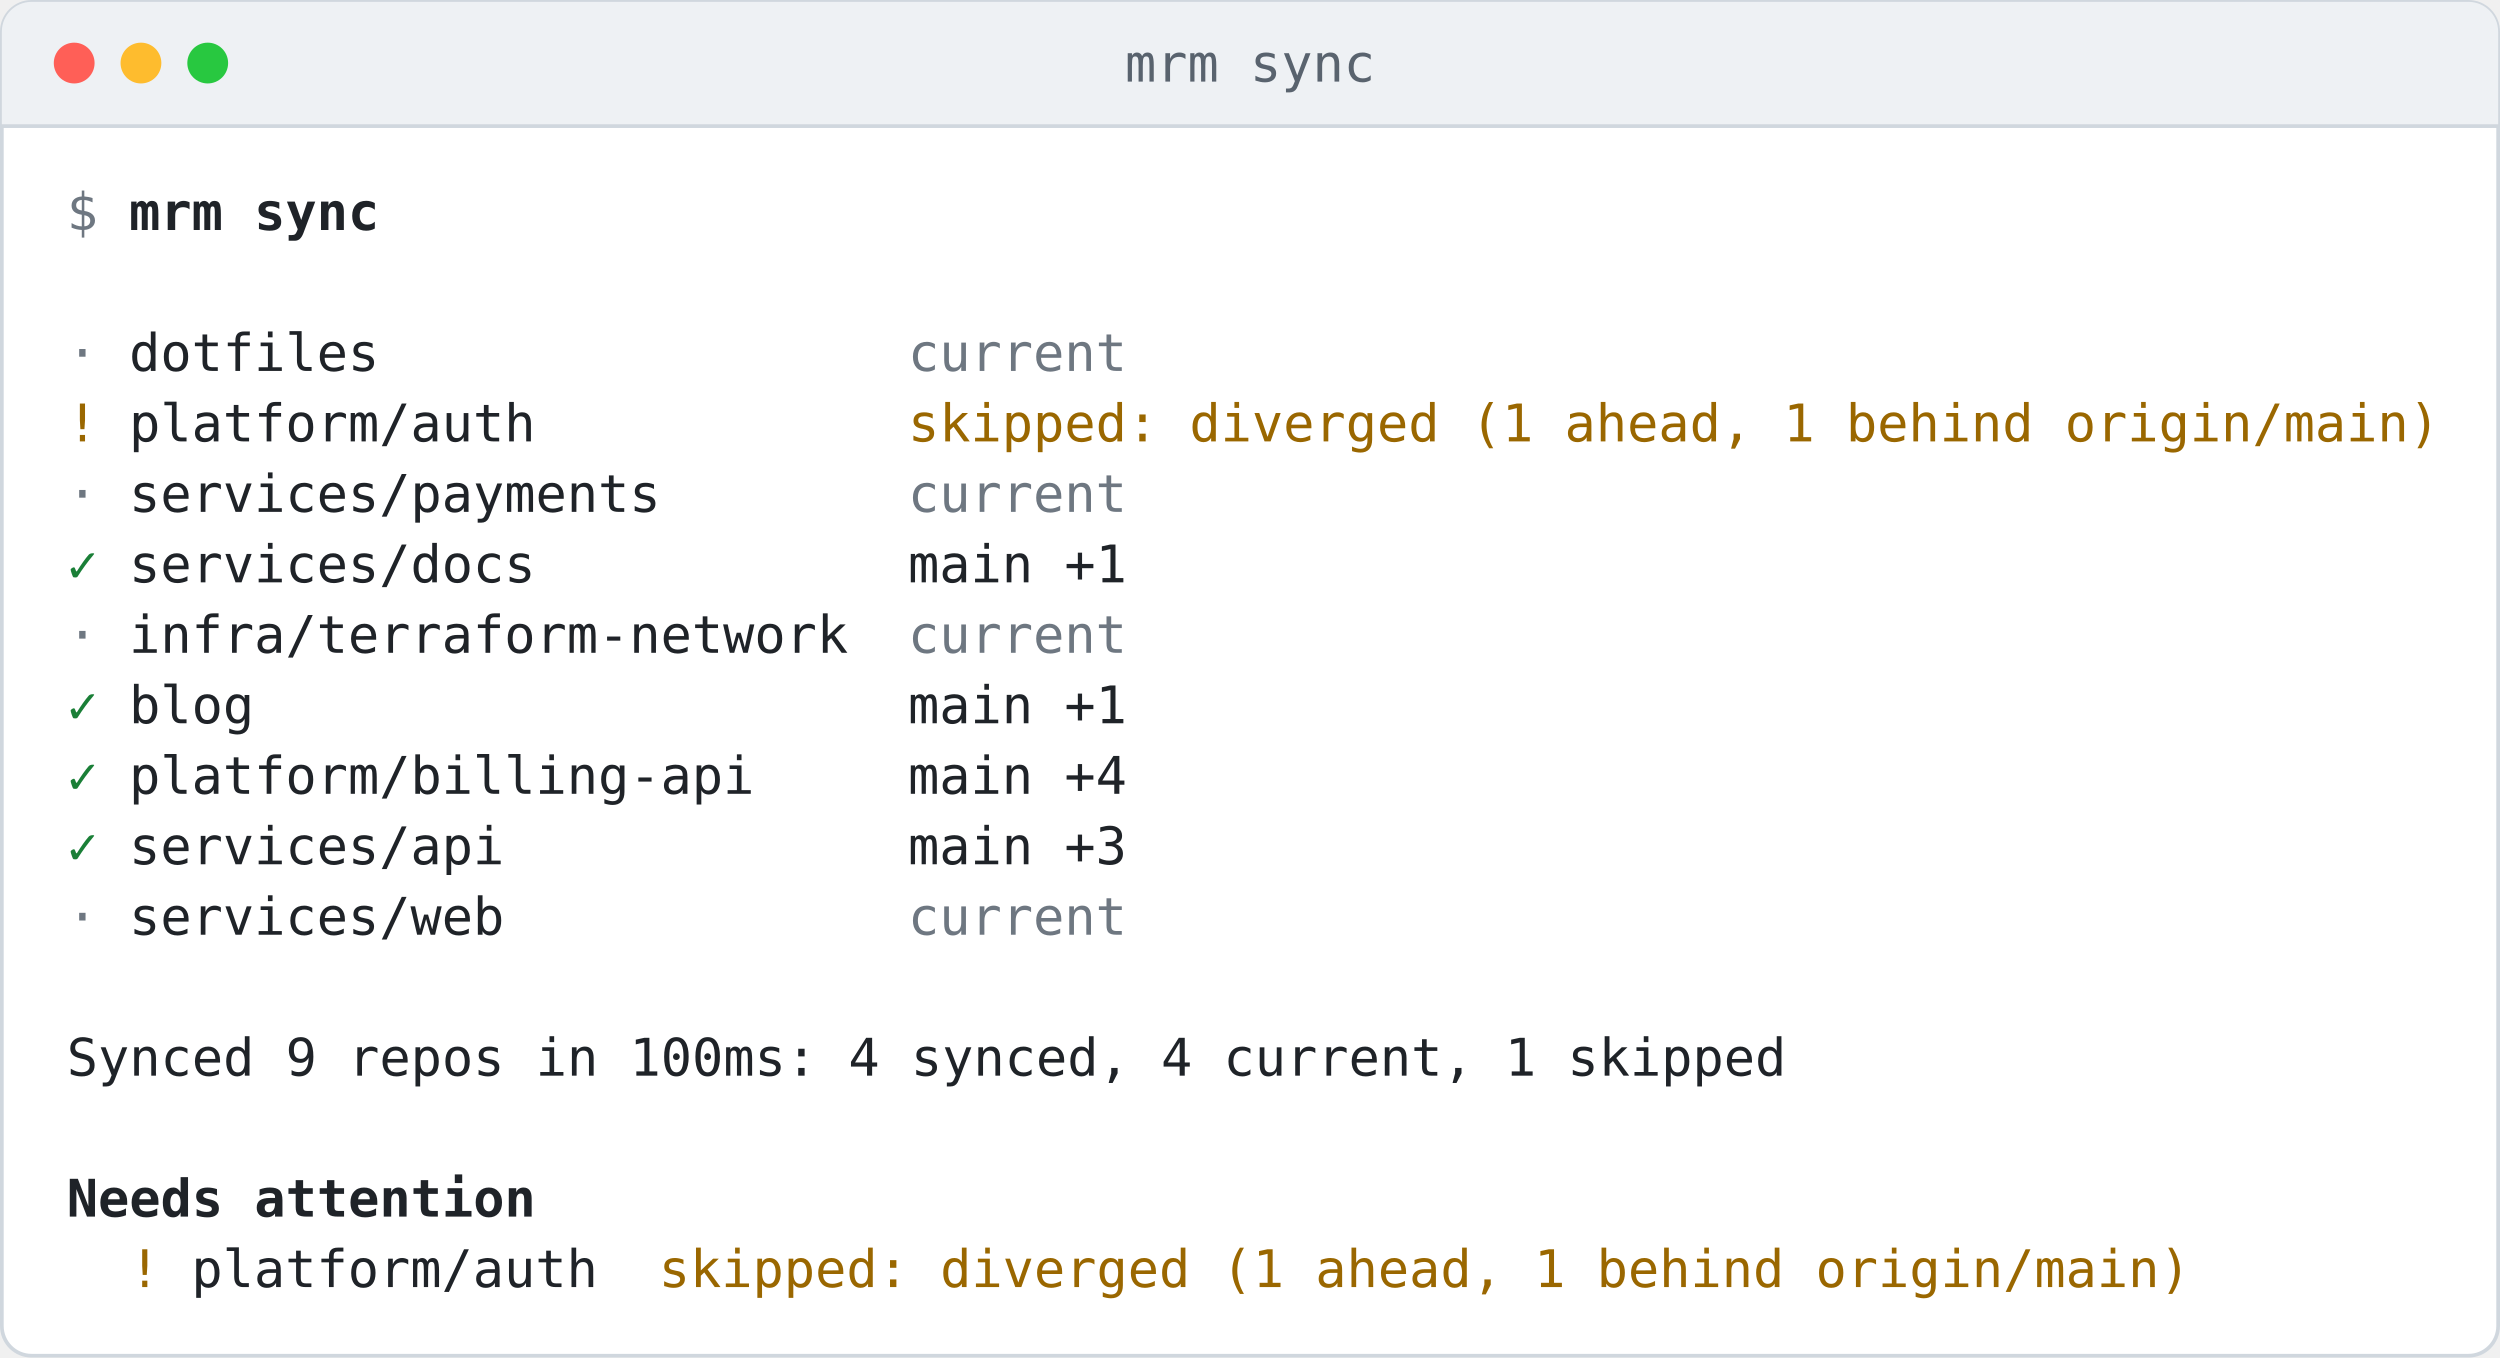
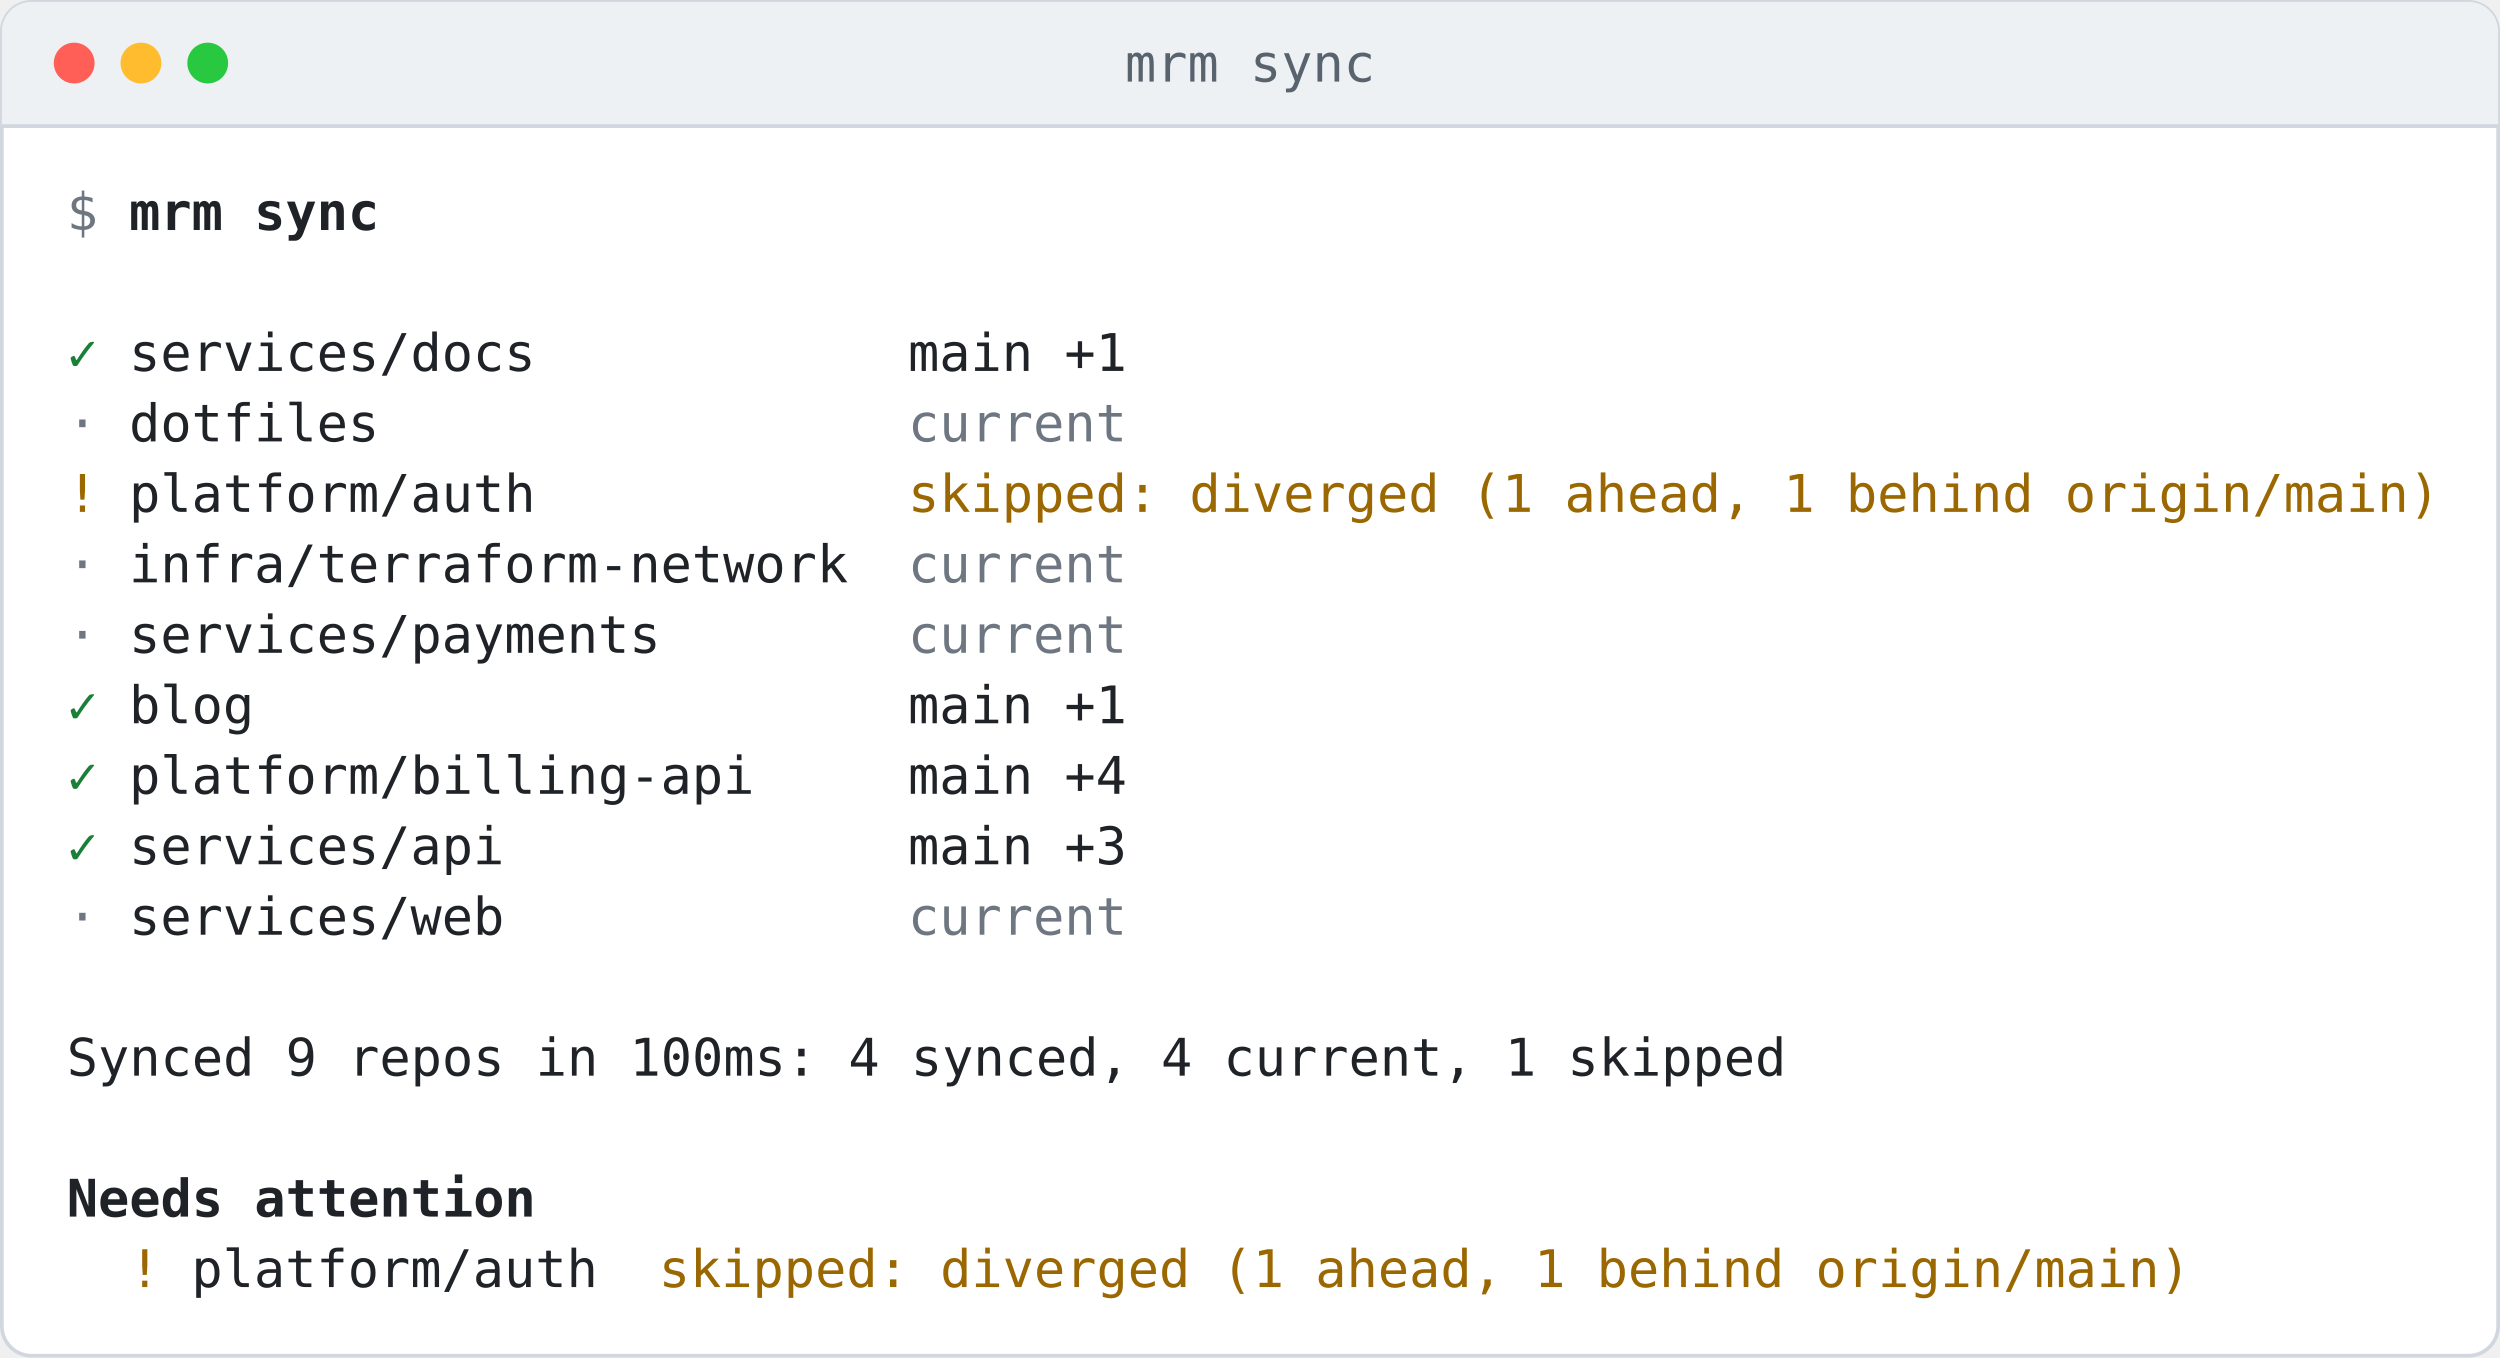
<svg xmlns="http://www.w3.org/2000/svg" width="674" height="366" viewBox="0 0 674 366" role="img" aria-label="mrm sync">
  <style>
  .bg{fill:#ffffff} .bar{fill:#eef1f4} .edge{stroke:#d0d7de} .t{fill:#1f2328}
  .title{fill:#59636e} .dim{fill:#6e7781} .c1{fill:#cf222e} .c2{fill:#1a7f37}
  .c3{fill:#9a6700} .c4{fill:#0969da} .c5{fill:#8250df} .c6{fill:#1b7c83} .c7{fill:#6e7781}
  .rev{fill:#1f2328} .revt{fill:#ffffff} .hdr{fill:#0969da}
  @media (prefers-color-scheme: dark){
    .bg{fill:#0d1117} .bar{fill:#161b22} .edge{stroke:#30363d} .t{fill:#e6edf3}
    .title{fill:#9198a1} .dim{fill:#8b949e} .c1{fill:#ff7b72} .c2{fill:#3fb950}
    .c3{fill:#d29922} .c4{fill:#58a6ff} .c5{fill:#bc8cff} .c6{fill:#39c5cf} .c7{fill:#8b949e}
    .rev{fill:#e6edf3} .revt{fill:#0d1117} .hdr{fill:#58a6ff}
  }
  text{font-family:ui-monospace,"SF Mono","Cascadia Mono","JetBrains Mono",Menlo,Consolas,"DejaVu Sans Mono",monospace;font-size:14px;white-space:pre}
  .b{font-weight:700}
</style>
  <rect class="bg edge" x="0.5" y="0.5" width="673" height="365" rx="8" />
  <path class="bar" d="M8.5 .5h657a8 8 0 0 1 8 8V34H.5V8.5a8 8 0 0 1 8-8z" />
  <line class="edge" x1="0" y1="34" x2="674" y2="34" />
  <circle cx="20" cy="17.0" r="5.5" fill="#ff5f57" />
  <circle cx="38" cy="17.0" r="5.5" fill="#febc2e" />
  <circle cx="56" cy="17.0" r="5.5" fill="#28c840" />
  <text class="title" x="337.0" y="22.0" text-anchor="middle">mrm sync</text>
  <text class="dim" x="18.0" y="62" xml:space="preserve">$</text>
  <text class="t b" x="34.8 43.2 51.6 60.0 68.4 76.8 85.2 93.6" y="62" xml:space="preserve">mrm sync</text>
-   <text class="dim" x="18.0" y="100" xml:space="preserve">·</text>
-   <text class="t" x="34.8 43.2 51.6 60.0 68.4 76.8 85.2 93.6" y="100" xml:space="preserve">dotfiles</text>
-   <text class="dim" x="244.8 253.2 261.6 270.0 278.4 286.8 295.2" y="100" xml:space="preserve">current</text>
-   <text class="c3" x="18.0" y="119" xml:space="preserve">!</text>
-   <text class="t" x="34.8 43.2 51.6 60.0 68.4 76.8 85.2 93.6 102.0 110.4 118.8 127.2 135.6" y="119" xml:space="preserve">platform/auth</text>
-   <text class="c3" x="244.8 253.2 261.6 270.0 278.4 286.8 295.2 303.6 312.0 320.4 328.8 337.2 345.6 354.0 362.4 370.8 379.2 387.6 396.0 404.4 412.8 421.2 429.6 438.0 446.4 454.8 463.2 471.6 480.0 488.4 496.8 505.2 513.6 522.0 530.4 538.8 547.2 555.6 564.0 572.4 580.8 589.2 597.6 606.0 614.4 622.8 631.2 639.6 648.0" y="119" xml:space="preserve">skipped: diverged (1 ahead, 1 behind origin/main)</text>
-   <text class="dim" x="18.0" y="138" xml:space="preserve">·</text>
-   <text class="t" x="34.8 43.2 51.6 60.0 68.4 76.8 85.2 93.6 102.0 110.4 118.8 127.2 135.6 144.0 152.4 160.8 169.2" y="138" xml:space="preserve">services/payments</text>
-   <text class="dim" x="244.8 253.2 261.6 270.0 278.4 286.8 295.2" y="138" xml:space="preserve">current</text>
-   <text class="c2" x="18.0" y="157" xml:space="preserve">✓</text>
-   <text class="t" x="34.8 43.2 51.6 60.0 68.4 76.8 85.2 93.6 102.0 110.4 118.8 127.2 135.6" y="157" xml:space="preserve">services/docs</text>
-   <text class="t" x="244.8 253.2 261.6 270.0 278.4 286.8 295.2" y="157" xml:space="preserve">main +1</text>
+   <text class="c2" x="18.0" y="100" xml:space="preserve">✓</text>
+   <text class="t" x="34.8 43.2 51.6 60.0 68.4 76.8 85.2 93.6 102.0 110.4 118.8 127.2 135.6" y="100" xml:space="preserve">services/docs</text>
+   <text class="t" x="244.8 253.2 261.6 270.0 278.4 286.8 295.2" y="100" xml:space="preserve">main +1</text>
+   <text class="dim" x="18.0" y="119" xml:space="preserve">·</text>
+   <text class="t" x="34.8 43.2 51.6 60.0 68.4 76.8 85.2 93.6" y="119" xml:space="preserve">dotfiles</text>
+   <text class="dim" x="244.8 253.2 261.6 270.0 278.4 286.8 295.2" y="119" xml:space="preserve">current</text>
+   <text class="c3" x="18.0" y="138" xml:space="preserve">!</text>
+   <text class="t" x="34.8 43.2 51.6 60.0 68.4 76.8 85.2 93.6 102.0 110.4 118.8 127.2 135.6" y="138" xml:space="preserve">platform/auth</text>
+   <text class="c3" x="244.8 253.2 261.6 270.0 278.4 286.8 295.2 303.6 312.0 320.4 328.8 337.2 345.6 354.0 362.4 370.8 379.2 387.6 396.0 404.4 412.8 421.2 429.6 438.0 446.4 454.8 463.2 471.6 480.0 488.4 496.8 505.2 513.6 522.0 530.4 538.8 547.2 555.6 564.0 572.4 580.8 589.2 597.6 606.0 614.4 622.8 631.2 639.6 648.0" y="138" xml:space="preserve">skipped: diverged (1 ahead, 1 behind origin/main)</text>
+   <text class="dim" x="18.0" y="157" xml:space="preserve">·</text>
+   <text class="t" x="34.8 43.2 51.6 60.0 68.4 76.8 85.2 93.6 102.0 110.4 118.8 127.2 135.6 144.0 152.4 160.8 169.2 177.6 186.0 194.4 202.8 211.2 219.6" y="157" xml:space="preserve">infra/terraform-network</text>
+   <text class="dim" x="244.8 253.2 261.6 270.0 278.4 286.8 295.2" y="157" xml:space="preserve">current</text>
  <text class="dim" x="18.0" y="176" xml:space="preserve">·</text>
-   <text class="t" x="34.8 43.2 51.6 60.0 68.4 76.8 85.2 93.6 102.0 110.4 118.8 127.2 135.6 144.0 152.4 160.8 169.2 177.6 186.0 194.4 202.8 211.2 219.6" y="176" xml:space="preserve">infra/terraform-network</text>
+   <text class="t" x="34.8 43.2 51.6 60.0 68.4 76.8 85.2 93.6 102.0 110.4 118.8 127.2 135.6 144.0 152.4 160.8 169.2" y="176" xml:space="preserve">services/payments</text>
  <text class="dim" x="244.8 253.2 261.6 270.0 278.4 286.8 295.2" y="176" xml:space="preserve">current</text>
  <text class="c2" x="18.0" y="195" xml:space="preserve">✓</text>
  <text class="t" x="34.8 43.2 51.6 60.0" y="195" xml:space="preserve">blog</text>
  <text class="t" x="244.8 253.2 261.6 270.0 278.4 286.8 295.2" y="195" xml:space="preserve">main +1</text>
  <text class="c2" x="18.0" y="214" xml:space="preserve">✓</text>
  <text class="t" x="34.8 43.2 51.6 60.0 68.4 76.8 85.2 93.6 102.0 110.4 118.8 127.2 135.6 144.0 152.4 160.8 169.2 177.6 186.0 194.4" y="214" xml:space="preserve">platform/billing-api</text>
  <text class="t" x="244.8 253.2 261.6 270.0 278.4 286.8 295.2" y="214" xml:space="preserve">main +4</text>
  <text class="c2" x="18.0" y="233" xml:space="preserve">✓</text>
  <text class="t" x="34.8 43.2 51.6 60.0 68.4 76.8 85.2 93.6 102.0 110.4 118.8 127.2" y="233" xml:space="preserve">services/api</text>
  <text class="t" x="244.8 253.2 261.6 270.0 278.4 286.8 295.2" y="233" xml:space="preserve">main +3</text>
  <text class="dim" x="18.0" y="252" xml:space="preserve">·</text>
  <text class="t" x="34.8 43.2 51.6 60.0 68.4 76.8 85.2 93.6 102.0 110.4 118.8 127.2" y="252" xml:space="preserve">services/web</text>
  <text class="dim" x="244.8 253.2 261.6 270.0 278.4 286.8 295.2" y="252" xml:space="preserve">current</text>
  <text class="t" x="18.0 26.4 34.8 43.2 51.6 60.0 68.4 76.8 85.2 93.6 102.0 110.4 118.8 127.2 135.6 144.0 152.4 160.8 169.2 177.6 186.0 194.4 202.8 211.2 219.6 228.0 236.4 244.8 253.2 261.6 270.0 278.4 286.8 295.2 303.6 312.0 320.4 328.8 337.2 345.6 354.0 362.4 370.8 379.2 387.6 396.0 404.4 412.8 421.2 429.6 438.0 446.4 454.8 463.2 471.6" y="290" xml:space="preserve">Synced 9 repos in 100ms: 4 synced, 4 current, 1 skipped</text>
  <text class="t b" x="18.0 26.4 34.8 43.2 51.6 60.0 68.4 76.8 85.2 93.6 102.0 110.4 118.8 127.2 135.6" y="328" xml:space="preserve">Needs attention</text>
  <text class="c3" x="34.8" y="347" xml:space="preserve">!</text>
  <text class="t" x="51.6 60.0 68.4 76.8 85.2 93.6 102.0 110.4 118.8 127.2 135.6 144.0 152.4" y="347" xml:space="preserve">platform/auth</text>
  <text class="c3" x="177.6 186.0 194.4 202.8 211.2 219.6 228.0 236.4 244.8 253.2 261.6 270.0 278.4 286.8 295.2 303.6 312.0 320.4 328.8 337.2 345.6 354.0 362.4 370.8 379.2 387.6 396.0 404.4 412.8 421.2 429.6 438.0 446.4 454.8 463.2 471.6 480.0 488.4 496.8 505.2 513.6 522.0 530.4 538.8 547.2 555.6 564.0 572.4 580.8" y="347" xml:space="preserve">skipped: diverged (1 ahead, 1 behind origin/main)</text>
</svg>
